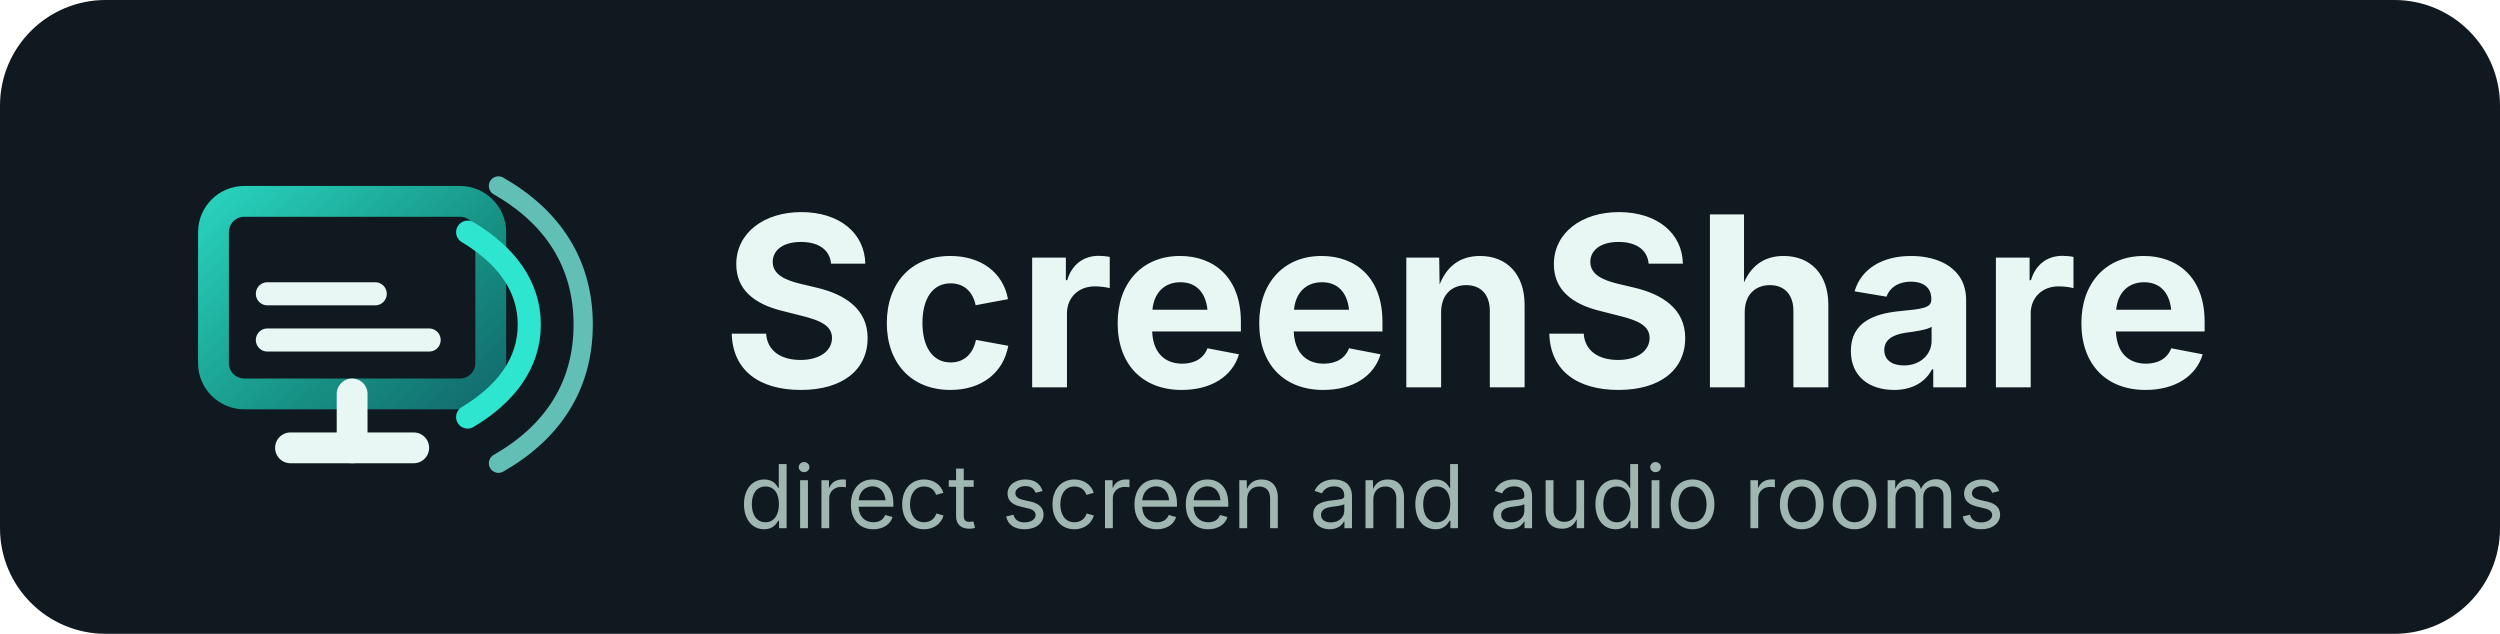
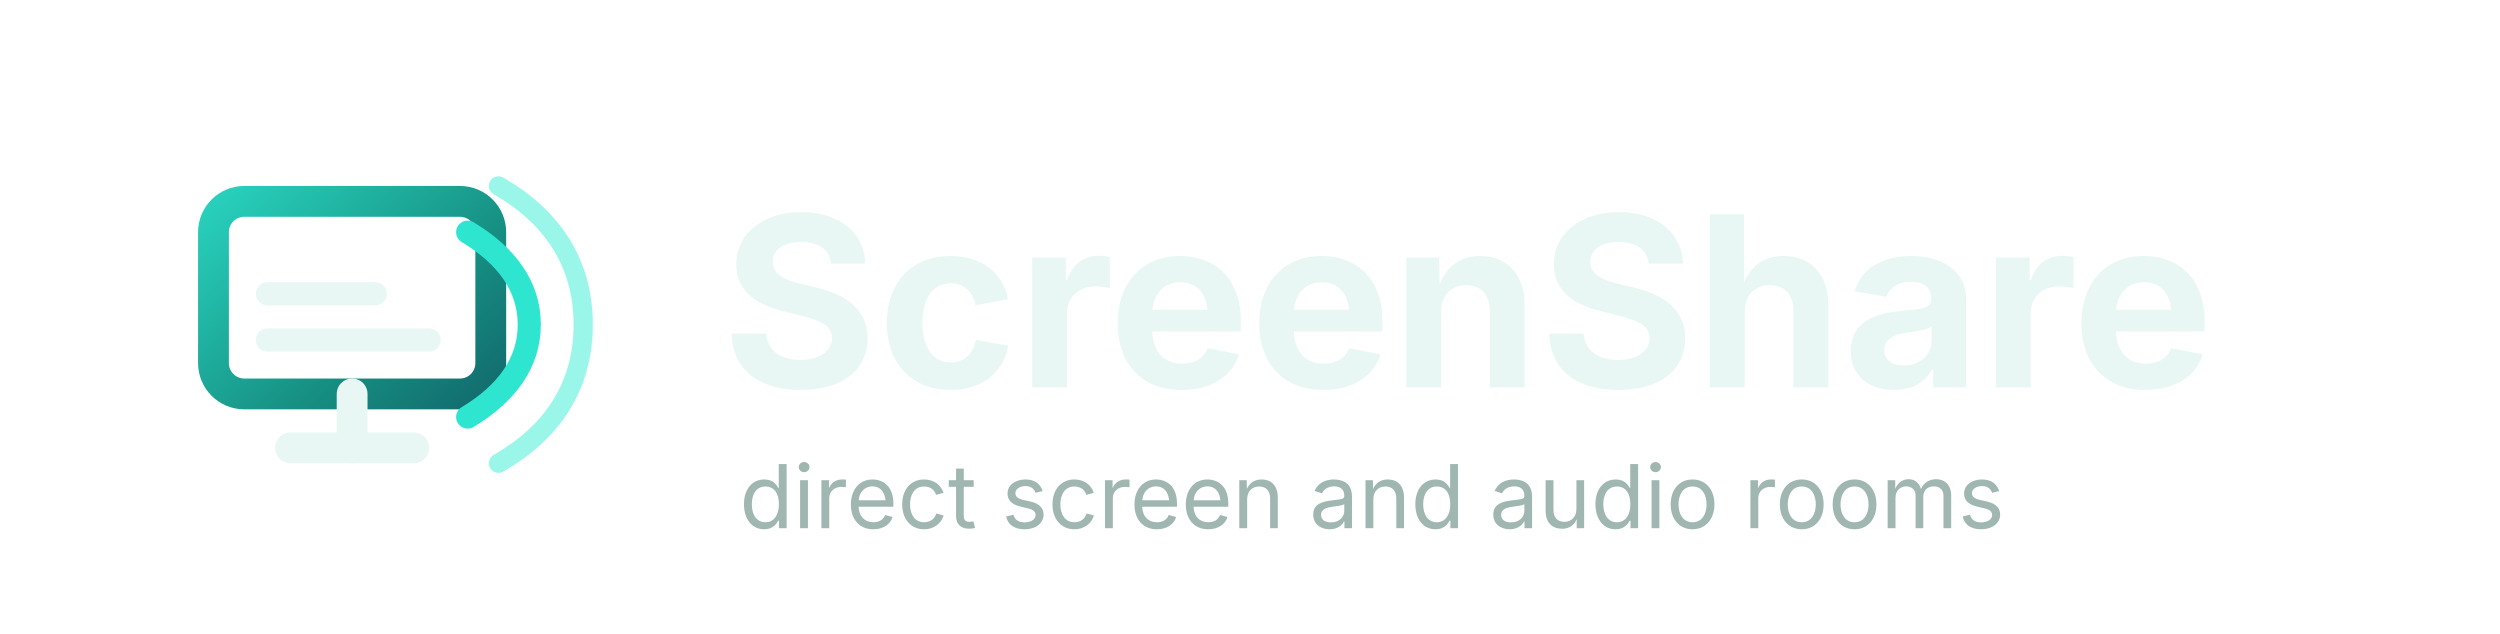
<svg xmlns="http://www.w3.org/2000/svg" viewBox="0 0 284 72" role="img" aria-label="ScreenShare logo">
-   <rect width="284" height="72" rx="12" fill="#101820" />
+   <rect width="284" height="72" rx="12" fill="none" />
  <svg x="12" y="8" width="56" height="56" viewBox="0 0 64 64">
    <defs>
      <linearGradient id="screenShareLogoGradient" x1="10" y1="8" x2="54" y2="58" gradientUnits="userSpaceOnUse">
        <stop offset="0" stop-color="#2ee6cf" />
        <stop offset="0.55" stop-color="#168f82" />
        <stop offset="1" stop-color="#0f4c5c" />
      </linearGradient>
    </defs>
-     <rect width="64" height="64" rx="14" fill="#101820" />
+     <rect width="64" height="64" rx="14" fill="none" />
    <rect x="14" y="17" width="36" height="25" rx="4" fill="none" stroke="url(#screenShareLogoGradient)" stroke-width="4" />
    <path d="M24 49h16" stroke="#e8f7f4" stroke-width="4" stroke-linecap="round" />
    <path d="M32 42v7" stroke="#e8f7f4" stroke-width="4" stroke-linecap="round" />
    <path d="M21 29h14" stroke="#e8f7f4" stroke-width="3" stroke-linecap="round" />
    <path d="M21 35h21" stroke="#e8f7f4" stroke-width="3" stroke-linecap="round" />
    <path d="M47 21c5 3 8 7 8 12s-3 9-8 12" fill="none" stroke="#2ee6cf" stroke-width="3" stroke-linecap="round" />
    <path d="M51 15c7 4 11 10 11 18s-4 14-11 18" fill="none" stroke="#7cf3e4" stroke-width="2.5" stroke-linecap="round" opacity="0.76" />
  </svg>
  <text x="82" y="44" fill="#e8f7f4" font-family="Segoe UI, Inter, Arial, sans-serif" font-size="27" font-weight="700" letter-spacing="0">ScreenShare</text>
  <text x="84" y="60" fill="#9fb6b1" font-family="Segoe UI, Inter, Arial, sans-serif" font-size="10" letter-spacing="0">direct screen and audio rooms</text>
</svg>
